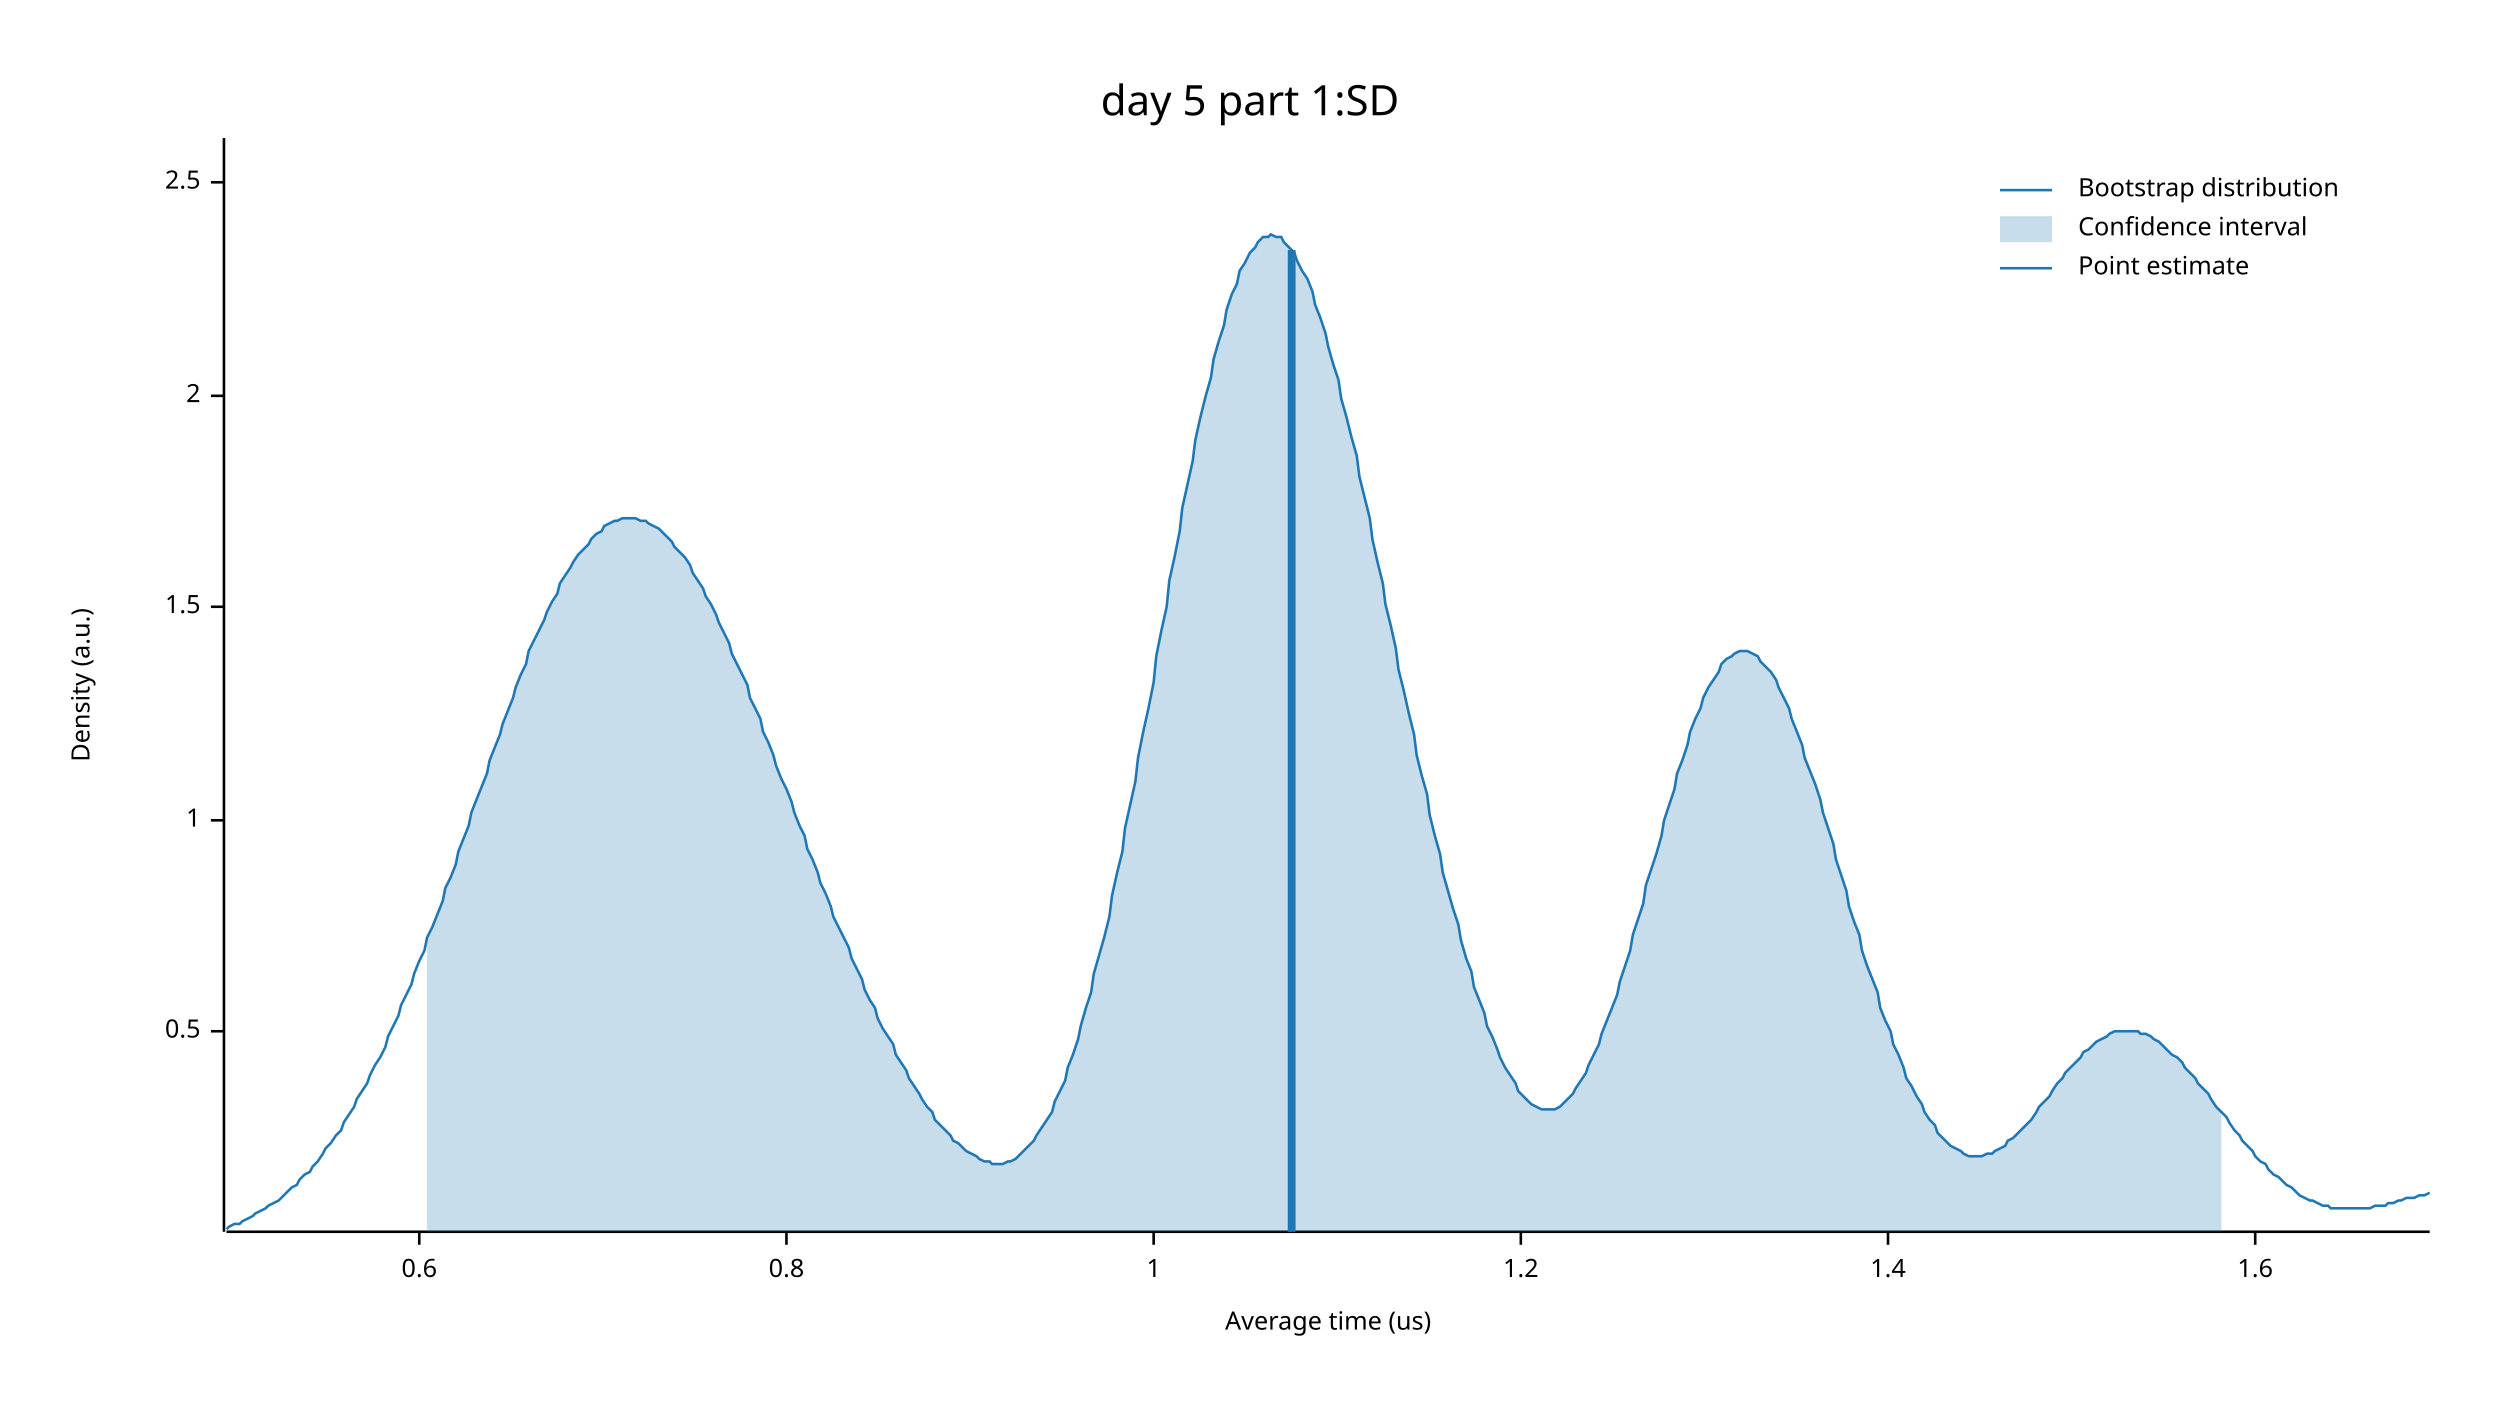
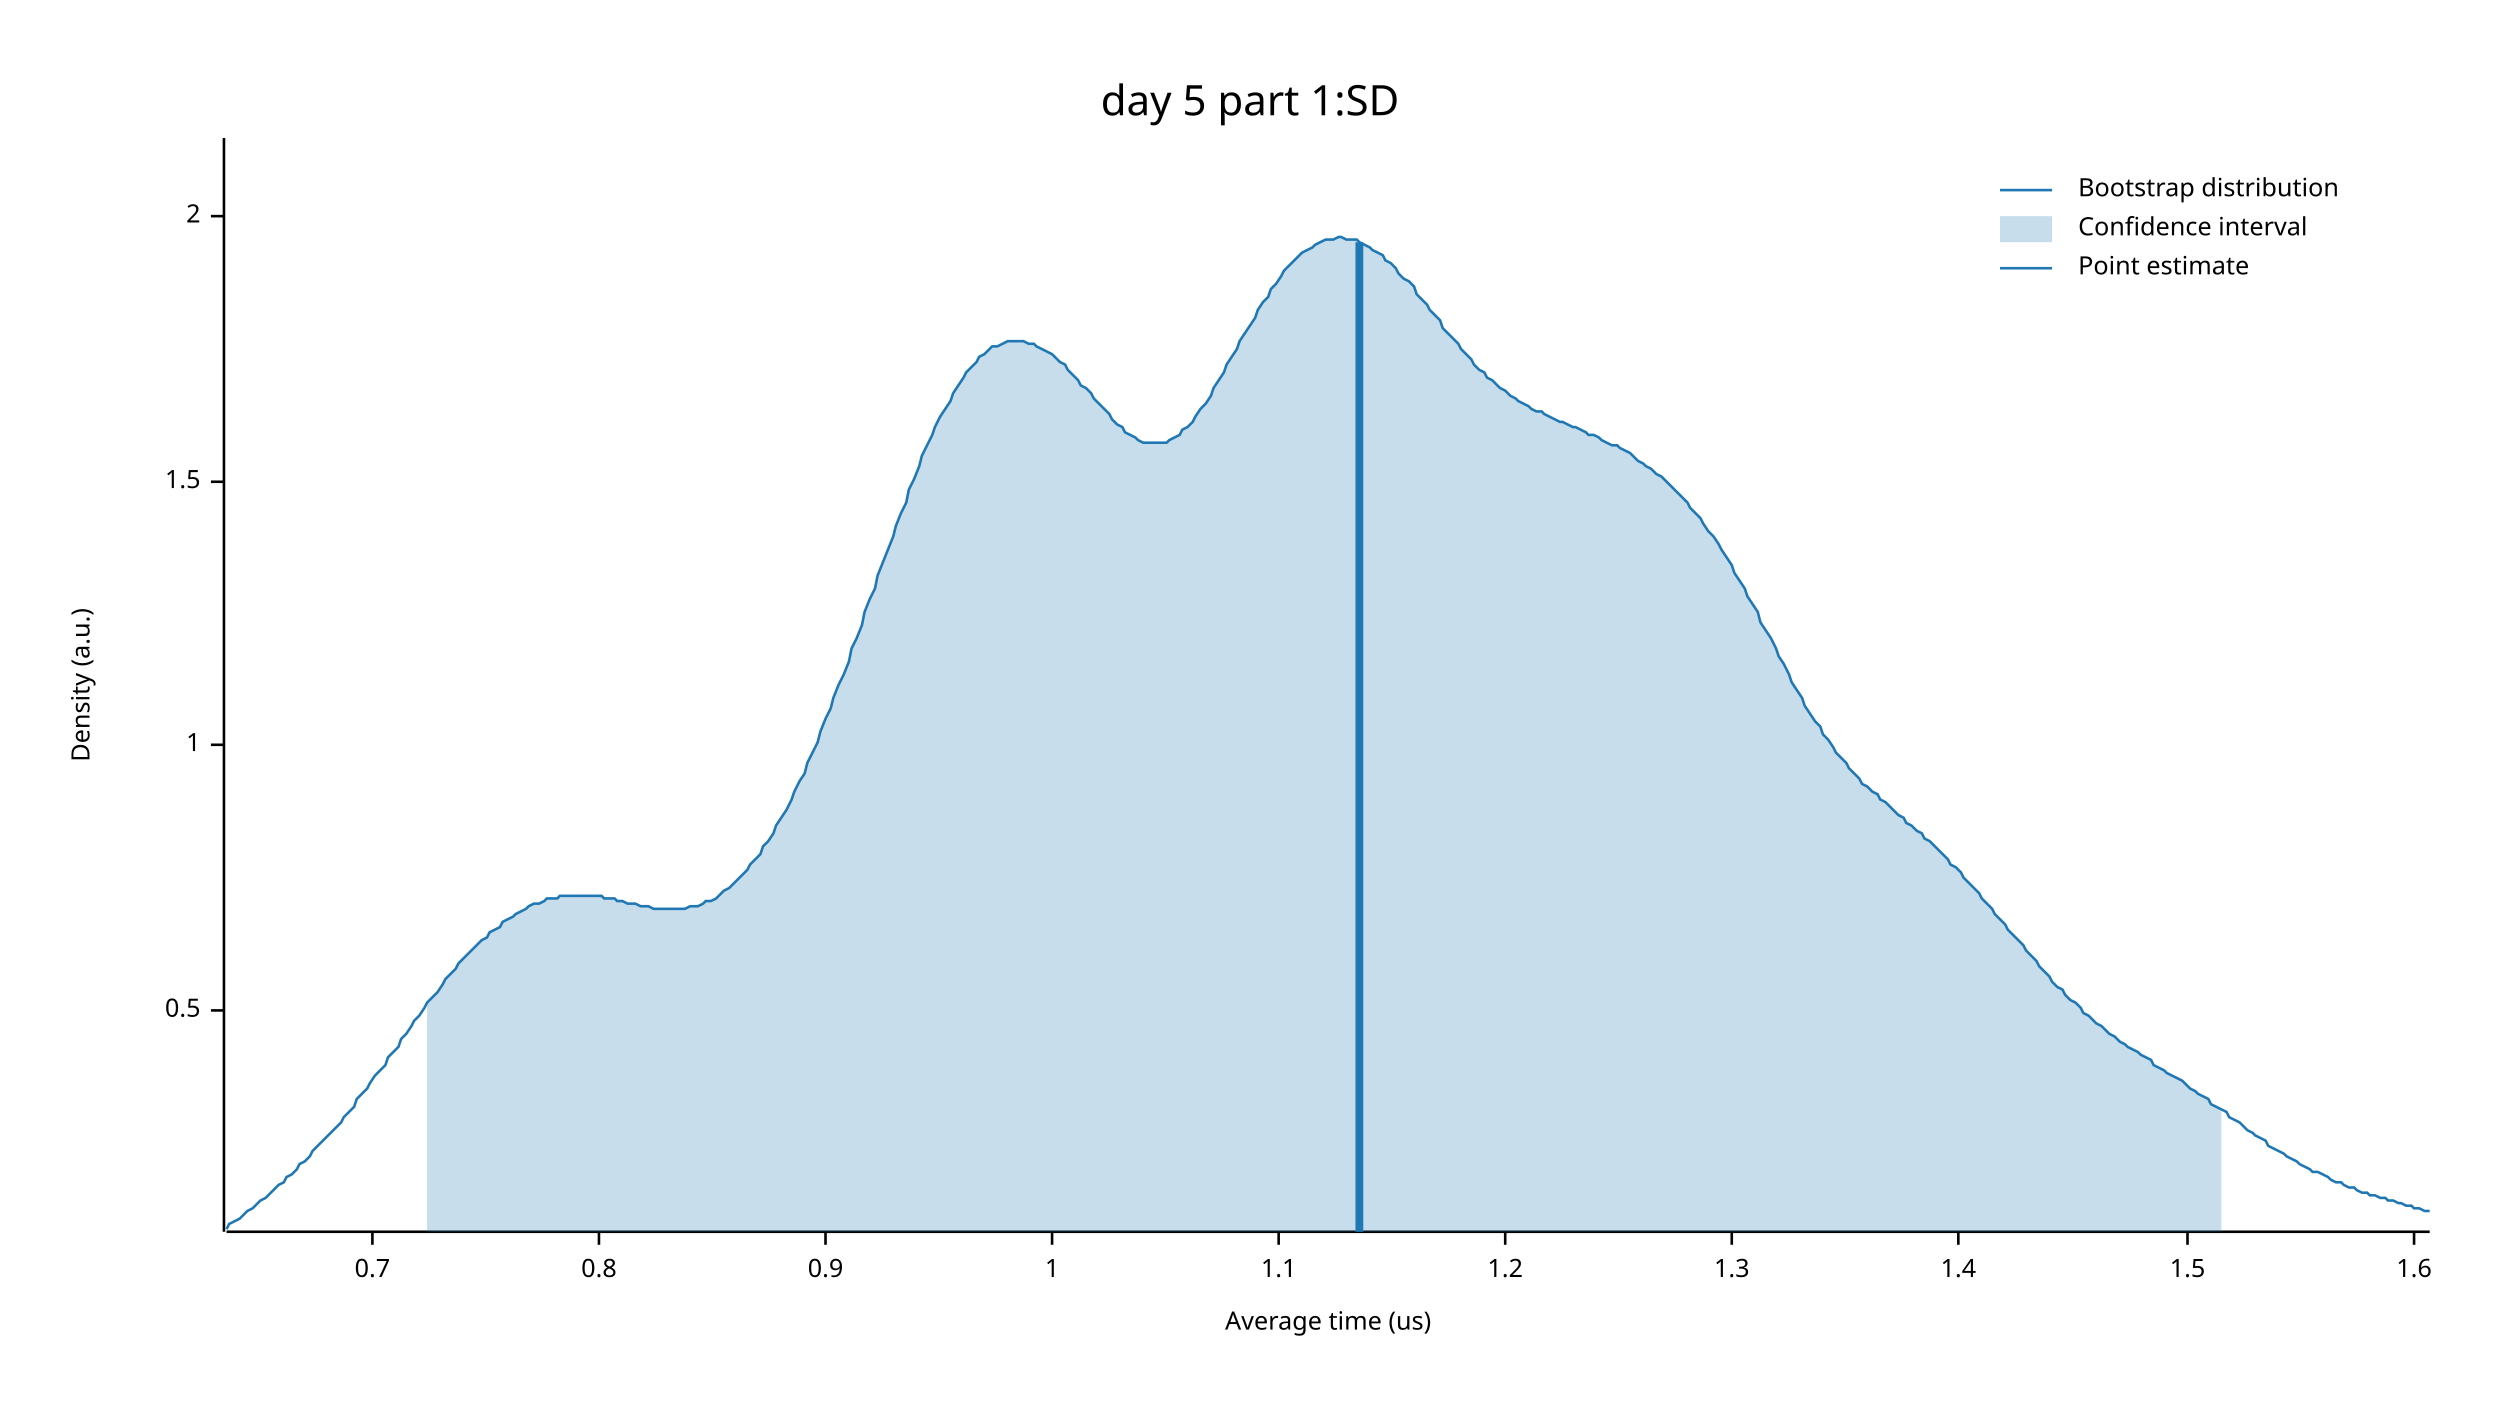
<svg xmlns="http://www.w3.org/2000/svg" width="960" height="540" viewBox="0 0 960 540">
  <text x="480" y="32" dy="0.76em" text-anchor="middle" font-family="sans-serif" font-size="16.129" opacity="1" fill="#000000">
day 5 part 1:SD
</text>
  <text x="27" y="263" dy="0.76em" text-anchor="middle" font-family="sans-serif" font-size="9.677" opacity="1" fill="#000000" transform="rotate(270, 27, 263)">
Density (a.u.)
</text>
  <text x="510" y="513" dy="-0.5ex" text-anchor="middle" font-family="sans-serif" font-size="9.677" opacity="1" fill="#000000">
Average time (us)
</text>
  <polyline fill="none" opacity="1" stroke="#000000" stroke-width="1" points="86,53 86,473 " />
-   <text x="77" y="396" dy="0.5ex" text-anchor="end" font-family="sans-serif" font-size="9.677" opacity="1" fill="#000000">
+   <text x="77" y="388" dy="0.5ex" text-anchor="end" font-family="sans-serif" font-size="9.677" opacity="1" fill="#000000">
0.5
</text>
-   <polyline fill="none" opacity="1" stroke="#000000" stroke-width="1" points="81,396 86,396 " />
-   <text x="77" y="315" dy="0.5ex" text-anchor="end" font-family="sans-serif" font-size="9.677" opacity="1" fill="#000000">
+   <polyline fill="none" opacity="1" stroke="#000000" stroke-width="1" points="81,388 86,388 " />
+   <text x="77" y="286" dy="0.5ex" text-anchor="end" font-family="sans-serif" font-size="9.677" opacity="1" fill="#000000">
1
</text>
-   <polyline fill="none" opacity="1" stroke="#000000" stroke-width="1" points="81,315 86,315 " />
-   <text x="77" y="233" dy="0.5ex" text-anchor="end" font-family="sans-serif" font-size="9.677" opacity="1" fill="#000000">
+   <polyline fill="none" opacity="1" stroke="#000000" stroke-width="1" points="81,286 86,286 " />
+   <text x="77" y="185" dy="0.5ex" text-anchor="end" font-family="sans-serif" font-size="9.677" opacity="1" fill="#000000">
1.5
</text>
-   <polyline fill="none" opacity="1" stroke="#000000" stroke-width="1" points="81,233 86,233 " />
-   <text x="77" y="152" dy="0.5ex" text-anchor="end" font-family="sans-serif" font-size="9.677" opacity="1" fill="#000000">
+   <polyline fill="none" opacity="1" stroke="#000000" stroke-width="1" points="81,185 86,185 " />
+   <text x="77" y="83" dy="0.5ex" text-anchor="end" font-family="sans-serif" font-size="9.677" opacity="1" fill="#000000">
2
</text>
-   <polyline fill="none" opacity="1" stroke="#000000" stroke-width="1" points="81,152 86,152 " />
-   <text x="77" y="70" dy="0.5ex" text-anchor="end" font-family="sans-serif" font-size="9.677" opacity="1" fill="#000000">
- 2.5
+   <polyline fill="none" opacity="1" stroke="#000000" stroke-width="1" points="81,83 86,83 " />
+   <polyline fill="none" opacity="1" stroke="#000000" stroke-width="1" points="87,473 933,473 " />
+   <text x="143" y="483" dy="0.76em" text-anchor="middle" font-family="sans-serif" font-size="9.677" opacity="1" fill="#000000">
+ 0.7
</text>
-   <polyline fill="none" opacity="1" stroke="#000000" stroke-width="1" points="81,70 86,70 " />
-   <polyline fill="none" opacity="1" stroke="#000000" stroke-width="1" points="87,473 933,473 " />
-   <text x="161" y="483" dy="0.76em" text-anchor="middle" font-family="sans-serif" font-size="9.677" opacity="1" fill="#000000">
- 0.6
- </text>
-   <polyline fill="none" opacity="1" stroke="#000000" stroke-width="1" points="161,473 161,478 " />
-   <text x="302" y="483" dy="0.76em" text-anchor="middle" font-family="sans-serif" font-size="9.677" opacity="1" fill="#000000">
+   <polyline fill="none" opacity="1" stroke="#000000" stroke-width="1" points="143,473 143,478 " />
+   <text x="230" y="483" dy="0.76em" text-anchor="middle" font-family="sans-serif" font-size="9.677" opacity="1" fill="#000000">
0.8
</text>
-   <polyline fill="none" opacity="1" stroke="#000000" stroke-width="1" points="302,473 302,478 " />
-   <text x="443" y="483" dy="0.76em" text-anchor="middle" font-family="sans-serif" font-size="9.677" opacity="1" fill="#000000">
+   <polyline fill="none" opacity="1" stroke="#000000" stroke-width="1" points="230,473 230,478 " />
+   <text x="317" y="483" dy="0.76em" text-anchor="middle" font-family="sans-serif" font-size="9.677" opacity="1" fill="#000000">
+ 0.9
+ </text>
+   <polyline fill="none" opacity="1" stroke="#000000" stroke-width="1" points="317,473 317,478 " />
+   <text x="404" y="483" dy="0.76em" text-anchor="middle" font-family="sans-serif" font-size="9.677" opacity="1" fill="#000000">
1
</text>
-   <polyline fill="none" opacity="1" stroke="#000000" stroke-width="1" points="443,473 443,478 " />
-   <text x="584" y="483" dy="0.76em" text-anchor="middle" font-family="sans-serif" font-size="9.677" opacity="1" fill="#000000">
+   <polyline fill="none" opacity="1" stroke="#000000" stroke-width="1" points="404,473 404,478 " />
+   <text x="491" y="483" dy="0.76em" text-anchor="middle" font-family="sans-serif" font-size="9.677" opacity="1" fill="#000000">
+ 1.1
+ </text>
+   <polyline fill="none" opacity="1" stroke="#000000" stroke-width="1" points="491,473 491,478 " />
+   <text x="578" y="483" dy="0.76em" text-anchor="middle" font-family="sans-serif" font-size="9.677" opacity="1" fill="#000000">
1.2
</text>
-   <polyline fill="none" opacity="1" stroke="#000000" stroke-width="1" points="584,473 584,478 " />
-   <text x="725" y="483" dy="0.76em" text-anchor="middle" font-family="sans-serif" font-size="9.677" opacity="1" fill="#000000">
+   <polyline fill="none" opacity="1" stroke="#000000" stroke-width="1" points="578,473 578,478 " />
+   <text x="665" y="483" dy="0.76em" text-anchor="middle" font-family="sans-serif" font-size="9.677" opacity="1" fill="#000000">
+ 1.3
+ </text>
+   <polyline fill="none" opacity="1" stroke="#000000" stroke-width="1" points="665,473 665,478 " />
+   <text x="752" y="483" dy="0.76em" text-anchor="middle" font-family="sans-serif" font-size="9.677" opacity="1" fill="#000000">
1.4
</text>
-   <polyline fill="none" opacity="1" stroke="#000000" stroke-width="1" points="725,473 725,478 " />
-   <text x="866" y="483" dy="0.76em" text-anchor="middle" font-family="sans-serif" font-size="9.677" opacity="1" fill="#000000">
+   <polyline fill="none" opacity="1" stroke="#000000" stroke-width="1" points="752,473 752,478 " />
+   <text x="840" y="483" dy="0.76em" text-anchor="middle" font-family="sans-serif" font-size="9.677" opacity="1" fill="#000000">
+ 1.5
+ </text>
+   <polyline fill="none" opacity="1" stroke="#000000" stroke-width="1" points="840,473 840,478 " />
+   <text x="927" y="483" dy="0.76em" text-anchor="middle" font-family="sans-serif" font-size="9.677" opacity="1" fill="#000000">
1.6
</text>
-   <polyline fill="none" opacity="1" stroke="#000000" stroke-width="1" points="866,473 866,478 " />
-   <polyline fill="none" opacity="1" stroke="#1F78B4" stroke-width="1" points="87,472 88,471 90,470 92,470 93,469 95,468 97,467 98,466 100,465 102,464 103,463 105,462 107,461 109,459 110,458 112,456 114,455 115,453 117,451 119,450 120,448 122,446 124,443 125,441 127,439 129,436 131,434 132,431 134,428 136,425 137,422 139,419 141,416 142,413 144,409 146,406 148,402 149,398 151,394 153,390 154,386 156,382 158,378 159,374 161,369 163,365 164,360 166,356 168,351 170,346 171,341 173,337 175,332 176,327 178,322 180,317 181,312 183,307 185,302 187,297 188,292 190,287 192,282 193,278 195,273 197,268 198,264 200,259 202,255 203,250 205,246 207,242 209,238 210,235 212,231 214,228 215,224 217,221 219,218 220,216 222,213 224,211 226,209 227,207 229,205 231,204 232,202 234,201 236,200 237,200 239,199 241,199 242,199 244,199 246,200 248,200 249,201 251,202 253,203 254,204 256,206 258,208 259,210 261,212 263,214 265,217 266,220 268,223 270,226 271,229 273,232 275,236 276,239 278,243 280,247 281,251 283,255 285,259 287,263 288,268 290,272 292,276 293,281 295,285 297,290 298,294 300,299 302,303 304,308 305,312 307,317 309,321 310,326 312,330 314,335 315,339 317,343 319,348 320,352 322,356 324,360 326,364 327,368 329,372 331,376 332,380 334,384 336,387 337,391 339,395 341,398 343,401 344,405 346,408 348,411 349,414 351,417 353,420 354,422 356,425 358,427 359,430 361,432 363,434 365,436 366,438 368,439 370,441 371,442 373,443 375,444 376,445 378,446 380,446 381,447 383,447 385,447 387,446 388,446 390,445 392,443 393,442 395,440 397,438 398,436 400,433 402,430 404,427 405,423 407,419 409,415 410,410 412,405 414,399 415,394 417,387 419,381 420,374 422,367 424,360 426,352 427,344 429,335 431,327 432,318 434,309 436,300 437,291 439,281 441,272 443,262 444,252 446,242 448,233 449,223 451,214 453,204 454,195 456,186 458,177 459,169 461,160 463,152 465,145 466,138 468,131 470,125 471,119 473,113 475,109 476,104 478,101 480,97 482,95 483,93 485,91 487,91 488,90 490,91 492,91 493,93 495,95 497,97 498,100 500,104 502,107 504,112 505,117 507,122 509,128 510,133 512,140 514,146 515,153 517,160 519,168 521,175 522,183 524,191 526,199 527,207 529,216 531,224 532,232 534,240 536,249 537,257 539,265 541,274 543,282 544,290 546,298 548,305 549,313 551,321 553,328 554,335 556,342 558,349 560,355 561,361 563,368 565,373 566,379 568,384 570,389 571,394 573,398 575,403 576,406 578,410 580,413 582,416 583,419 585,421 587,423 588,424 590,425 592,426 593,426 595,426 597,426 599,425 600,424 602,422 604,420 605,418 607,415 609,412 610,409 612,405 614,401 615,397 617,392 619,387 621,382 622,377 624,371 626,365 627,359 629,353 631,347 632,340 634,334 636,328 638,321 639,315 641,309 643,303 644,297 646,292 648,286 649,281 651,276 653,272 654,268 656,264 658,261 660,258 661,255 663,253 665,252 666,251 668,250 670,250 671,250 673,251 675,252 676,254 678,256 680,258 682,261 683,264 685,268 687,272 688,276 690,281 692,286 693,291 695,296 697,301 699,307 700,312 702,318 704,324 705,330 707,336 709,342 710,348 712,354 714,359 715,365 717,371 719,376 721,381 722,387 724,392 726,396 727,401 729,405 731,410 732,414 734,417 736,421 738,424 739,427 741,430 743,432 744,435 746,437 748,439 749,440 751,441 753,442 754,443 756,444 758,444 760,444 761,444 763,443 765,443 766,442 768,441 770,440 771,438 773,437 775,435 777,433 778,432 780,430 782,427 783,425 785,423 787,421 788,419 790,416 792,414 793,412 795,410 797,408 799,406 800,404 802,403 804,401 805,400 807,399 809,398 810,397 812,396 814,396 816,396 817,396 819,396 821,396 822,397 824,397 826,398 827,399 829,400 831,402 832,403 834,405 836,406 838,408 839,410 841,412 843,414 844,416 846,418 848,420 849,422 851,425 853,427 855,429 856,431 858,434 860,436 861,438 863,440 865,442 866,444 868,446 870,447 871,449 873,451 875,452 877,454 878,455 880,456 882,458 883,459 885,460 887,461 888,461 890,462 892,463 894,463 895,464 897,464 899,464 900,464 902,464 904,464 905,464 907,464 909,464 910,464 912,463 914,463 916,463 917,462 919,462 921,461 922,461 924,460 926,460 927,460 929,459 931,459 933,458 " />
-   <polygon opacity="0.25" fill="#1F78B4" points="164,360 166,356 168,351 170,346 171,341 173,337 175,332 176,327 178,322 180,317 181,312 183,307 185,302 187,297 188,292 190,287 192,282 193,278 195,273 197,268 198,264 200,259 202,255 203,250 205,246 207,242 209,238 210,235 212,231 214,228 215,224 217,221 219,218 220,216 222,213 224,211 226,209 227,207 229,205 231,204 232,202 234,201 236,200 237,200 239,199 241,199 242,199 244,199 246,200 248,200 249,201 251,202 253,203 254,204 256,206 258,208 259,210 261,212 263,214 265,217 266,220 268,223 270,226 271,229 273,232 275,236 276,239 278,243 280,247 281,251 283,255 285,259 287,263 288,268 290,272 292,276 293,281 295,285 297,290 298,294 300,299 302,303 304,308 305,312 307,317 309,321 310,326 312,330 314,335 315,339 317,343 319,348 320,352 322,356 324,360 326,364 327,368 329,372 331,376 332,380 334,384 336,387 337,391 339,395 341,398 343,401 344,405 346,408 348,411 349,414 351,417 353,420 354,422 356,425 358,427 359,430 361,432 363,434 365,436 366,438 368,439 370,441 371,442 373,443 375,444 376,445 378,446 380,446 381,447 383,447 385,447 387,446 388,446 390,445 392,443 393,442 395,440 397,438 398,436 400,433 402,430 404,427 405,423 407,419 409,415 410,410 412,405 414,399 415,394 417,387 419,381 420,374 422,367 424,360 426,352 427,344 429,335 431,327 432,318 434,309 436,300 437,291 439,281 441,272 443,262 444,252 446,242 448,233 449,223 451,214 453,204 454,195 456,186 458,177 459,169 461,160 463,152 465,145 466,138 468,131 470,125 471,119 473,113 475,109 476,104 478,101 480,97 482,95 483,93 485,91 487,91 488,90 490,91 492,91 493,93 495,95 497,97 498,100 500,104 502,107 504,112 505,117 507,122 509,128 510,133 512,140 514,146 515,153 517,160 519,168 521,175 522,183 524,191 526,199 527,207 529,216 531,224 532,232 534,240 536,249 537,257 539,265 541,274 543,282 544,290 546,298 548,305 549,313 551,321 553,328 554,335 556,342 558,349 560,355 561,361 563,368 565,373 566,379 568,384 570,389 571,394 573,398 575,403 576,406 578,410 580,413 582,416 583,419 585,421 587,423 588,424 590,425 592,426 593,426 595,426 597,426 599,425 600,424 602,422 604,420 605,418 607,415 609,412 610,409 612,405 614,401 615,397 617,392 619,387 621,382 622,377 624,371 626,365 627,359 629,353 631,347 632,340 634,334 636,328 638,321 639,315 641,309 643,303 644,297 646,292 648,286 649,281 651,276 653,272 654,268 656,264 658,261 660,258 661,255 663,253 665,252 666,251 668,250 670,250 671,250 673,251 675,252 676,254 678,256 680,258 682,261 683,264 685,268 687,272 688,276 690,281 692,286 693,291 695,296 697,301 699,307 700,312 702,318 704,324 705,330 707,336 709,342 710,348 712,354 714,359 715,365 717,371 719,376 721,381 722,387 724,392 726,396 727,401 729,405 731,410 732,414 734,417 736,421 738,424 739,427 741,430 743,432 744,435 746,437 748,439 749,440 751,441 753,442 754,443 756,444 758,444 760,444 761,444 763,443 765,443 766,442 768,441 770,440 771,438 773,437 775,435 777,433 778,432 780,430 782,427 783,425 785,423 787,421 788,419 790,416 792,414 793,412 795,410 797,408 799,406 800,404 802,403 804,401 805,400 807,399 809,398 810,397 812,396 814,396 816,396 817,396 819,396 821,396 822,397 824,397 826,398 827,399 829,400 831,402 832,403 834,405 836,406 838,408 839,410 841,412 843,414 844,416 846,418 848,420 849,422 851,425 853,427 853,473 164,473 " />
-   <polyline fill="none" opacity="1" stroke="#1F78B4" stroke-width="3" points="496,473 496,96 " />
+   <polyline fill="none" opacity="1" stroke="#000000" stroke-width="1" points="927,473 927,478 " />
+   <polyline fill="none" opacity="1" stroke="#1F78B4" stroke-width="1" points="87,472 88,470 90,469 92,468 93,467 95,465 97,464 98,463 100,461 102,460 103,459 105,457 107,455 109,454 110,452 112,451 114,449 115,447 117,446 119,444 120,442 122,440 124,438 125,437 127,435 129,433 131,431 132,429 134,427 136,425 137,422 139,420 141,418 142,416 144,413 146,411 148,409 149,406 151,404 153,402 154,399 156,397 158,394 159,392 161,390 163,387 164,385 166,383 168,381 170,378 171,376 173,374 175,372 176,370 178,368 180,366 181,365 183,363 185,361 187,360 188,358 190,357 192,356 193,354 195,353 197,352 198,351 200,350 202,349 203,348 205,347 207,347 209,346 210,345 212,345 214,345 215,344 217,344 219,344 220,344 222,344 224,344 226,344 227,344 229,344 231,344 232,345 234,345 236,345 237,346 239,346 241,347 242,347 244,347 246,348 248,348 249,348 251,349 253,349 254,349 256,349 258,349 259,349 261,349 263,349 265,348 266,348 268,348 270,347 271,346 273,346 275,345 276,344 278,342 280,341 281,340 283,338 285,336 287,334 288,332 290,330 292,328 293,325 295,323 297,320 298,317 300,314 302,311 304,307 305,304 307,300 309,297 310,293 312,289 314,285 315,281 317,276 319,272 320,268 322,263 324,259 326,254 327,249 329,245 331,240 332,235 334,230 336,226 337,221 339,216 341,211 343,206 344,202 346,197 348,193 349,188 351,184 353,179 354,175 356,171 358,167 359,164 361,160 363,157 365,154 366,151 368,148 370,145 371,143 373,141 375,139 376,137 378,136 380,134 381,133 383,133 385,132 387,131 388,131 390,131 392,131 393,131 395,132 397,132 398,133 400,134 402,135 404,136 405,137 407,139 409,140 410,142 412,144 414,146 415,148 417,149 419,151 420,153 422,155 424,157 426,159 427,161 429,163 431,164 432,166 434,167 436,168 437,169 439,170 441,170 443,170 444,170 446,170 448,170 449,169 451,168 453,167 454,165 456,164 458,162 459,160 461,157 463,155 465,152 466,149 468,146 470,143 471,140 473,137 475,134 476,131 478,128 480,125 482,122 483,119 485,116 487,114 488,111 490,109 492,106 493,104 495,102 497,100 498,99 500,97 502,96 504,95 505,94 507,93 509,92 510,92 512,92 514,91 515,91 517,92 519,92 521,92 522,93 524,94 526,95 527,96 529,97 531,98 532,100 534,101 536,103 537,105 539,107 541,108 543,110 544,113 546,115 548,117 549,119 551,121 553,123 554,126 556,128 558,130 560,132 561,134 563,136 565,138 566,140 568,142 570,143 571,145 573,146 575,148 576,149 578,150 580,152 582,153 583,154 585,155 587,156 588,157 590,158 592,158 593,159 595,160 597,161 599,162 600,162 602,163 604,164 605,164 607,165 609,166 610,167 612,167 614,168 615,169 617,170 619,171 621,171 622,172 624,173 626,174 627,175 629,177 631,178 632,179 634,180 636,182 638,183 639,184 641,186 643,188 644,189 646,191 648,193 649,195 651,197 653,199 654,201 656,204 658,206 660,209 661,211 663,214 665,217 666,220 668,223 670,226 671,229 673,232 675,235 676,239 678,242 680,245 682,249 683,252 685,255 687,259 688,262 690,265 692,268 693,271 695,274 697,277 699,279 700,282 702,284 704,287 705,289 707,291 709,293 710,295 712,297 714,299 715,301 717,302 719,304 721,305 722,307 724,308 726,310 727,311 729,313 731,314 732,316 734,317 736,319 738,320 739,322 741,323 743,325 744,326 746,328 748,330 749,332 751,333 753,335 754,337 756,339 758,341 760,343 761,345 763,347 765,349 766,351 768,353 770,355 771,357 773,359 775,361 777,363 778,365 780,367 782,369 783,371 785,373 787,375 788,377 790,379 792,380 793,382 795,384 797,385 799,387 800,389 802,390 804,392 805,393 807,394 809,396 810,397 812,398 814,400 816,401 817,402 819,403 821,404 822,405 824,406 826,407 827,409 829,410 831,411 832,412 834,413 836,414 838,415 839,416 841,418 843,419 844,420 846,421 848,422 849,424 851,425 853,426 855,427 856,429 858,430 860,431 861,432 863,434 865,435 866,436 868,437 870,438 871,440 873,441 875,442 877,443 878,444 880,445 882,446 883,447 885,448 887,449 888,450 890,450 892,451 894,452 895,453 897,454 899,454 900,455 902,456 904,456 905,457 907,458 909,458 910,459 912,459 914,460 916,460 917,461 919,461 921,462 922,462 924,463 926,463 927,464 929,464 931,465 933,465 " />
+   <polygon opacity="0.25" fill="#1F78B4" points="164,385 166,383 168,381 170,378 171,376 173,374 175,372 176,370 178,368 180,366 181,365 183,363 185,361 187,360 188,358 190,357 192,356 193,354 195,353 197,352 198,351 200,350 202,349 203,348 205,347 207,347 209,346 210,345 212,345 214,345 215,344 217,344 219,344 220,344 222,344 224,344 226,344 227,344 229,344 231,344 232,345 234,345 236,345 237,346 239,346 241,347 242,347 244,347 246,348 248,348 249,348 251,349 253,349 254,349 256,349 258,349 259,349 261,349 263,349 265,348 266,348 268,348 270,347 271,346 273,346 275,345 276,344 278,342 280,341 281,340 283,338 285,336 287,334 288,332 290,330 292,328 293,325 295,323 297,320 298,317 300,314 302,311 304,307 305,304 307,300 309,297 310,293 312,289 314,285 315,281 317,276 319,272 320,268 322,263 324,259 326,254 327,249 329,245 331,240 332,235 334,230 336,226 337,221 339,216 341,211 343,206 344,202 346,197 348,193 349,188 351,184 353,179 354,175 356,171 358,167 359,164 361,160 363,157 365,154 366,151 368,148 370,145 371,143 373,141 375,139 376,137 378,136 380,134 381,133 383,133 385,132 387,131 388,131 390,131 392,131 393,131 395,132 397,132 398,133 400,134 402,135 404,136 405,137 407,139 409,140 410,142 412,144 414,146 415,148 417,149 419,151 420,153 422,155 424,157 426,159 427,161 429,163 431,164 432,166 434,167 436,168 437,169 439,170 441,170 443,170 444,170 446,170 448,170 449,169 451,168 453,167 454,165 456,164 458,162 459,160 461,157 463,155 465,152 466,149 468,146 470,143 471,140 473,137 475,134 476,131 478,128 480,125 482,122 483,119 485,116 487,114 488,111 490,109 492,106 493,104 495,102 497,100 498,99 500,97 502,96 504,95 505,94 507,93 509,92 510,92 512,92 514,91 515,91 517,92 519,92 521,92 522,93 524,94 526,95 527,96 529,97 531,98 532,100 534,101 536,103 537,105 539,107 541,108 543,110 544,113 546,115 548,117 549,119 551,121 553,123 554,126 556,128 558,130 560,132 561,134 563,136 565,138 566,140 568,142 570,143 571,145 573,146 575,148 576,149 578,150 580,152 582,153 583,154 585,155 587,156 588,157 590,158 592,158 593,159 595,160 597,161 599,162 600,162 602,163 604,164 605,164 607,165 609,166 610,167 612,167 614,168 615,169 617,170 619,171 621,171 622,172 624,173 626,174 627,175 629,177 631,178 632,179 634,180 636,182 638,183 639,184 641,186 643,188 644,189 646,191 648,193 649,195 651,197 653,199 654,201 656,204 658,206 660,209 661,211 663,214 665,217 666,220 668,223 670,226 671,229 673,232 675,235 676,239 678,242 680,245 682,249 683,252 685,255 687,259 688,262 690,265 692,268 693,271 695,274 697,277 699,279 700,282 702,284 704,287 705,289 707,291 709,293 710,295 712,297 714,299 715,301 717,302 719,304 721,305 722,307 724,308 726,310 727,311 729,313 731,314 732,316 734,317 736,319 738,320 739,322 741,323 743,325 744,326 746,328 748,330 749,332 751,333 753,335 754,337 756,339 758,341 760,343 761,345 763,347 765,349 766,351 768,353 770,355 771,357 773,359 775,361 777,363 778,365 780,367 782,369 783,371 785,373 787,375 788,377 790,379 792,380 793,382 795,384 797,385 799,387 800,389 802,390 804,392 805,393 807,394 809,396 810,397 812,398 814,400 816,401 817,402 819,403 821,404 822,405 824,406 826,407 827,409 829,410 831,411 832,412 834,413 836,414 838,415 839,416 841,418 843,419 844,420 846,421 848,422 849,424 851,425 853,426 853,473 164,473 " />
+   <polyline fill="none" opacity="1" stroke="#1F78B4" stroke-width="3" points="522,473 522,93 " />
  <text x="798" y="68" dy="0.76em" text-anchor="start" font-family="sans-serif" font-size="9.677" opacity="1" fill="#000000">
Bootstrap distribution
</text>
  <text x="798" y="83" dy="0.76em" text-anchor="start" font-family="sans-serif" font-size="9.677" opacity="1" fill="#000000">
Confidence interval
</text>
  <text x="798" y="98" dy="0.76em" text-anchor="start" font-family="sans-serif" font-size="9.677" opacity="1" fill="#000000">
Point estimate
</text>
  <polyline fill="none" opacity="1" stroke="#1F78B4" stroke-width="1" points="768,73 788,73 " />
  <rect x="768" y="83" width="20" height="10" opacity="0.25" fill="#1F78B4" stroke="none" />
  <polyline fill="none" opacity="1" stroke="#1F78B4" stroke-width="1" points="768,103 788,103 " />
</svg>
